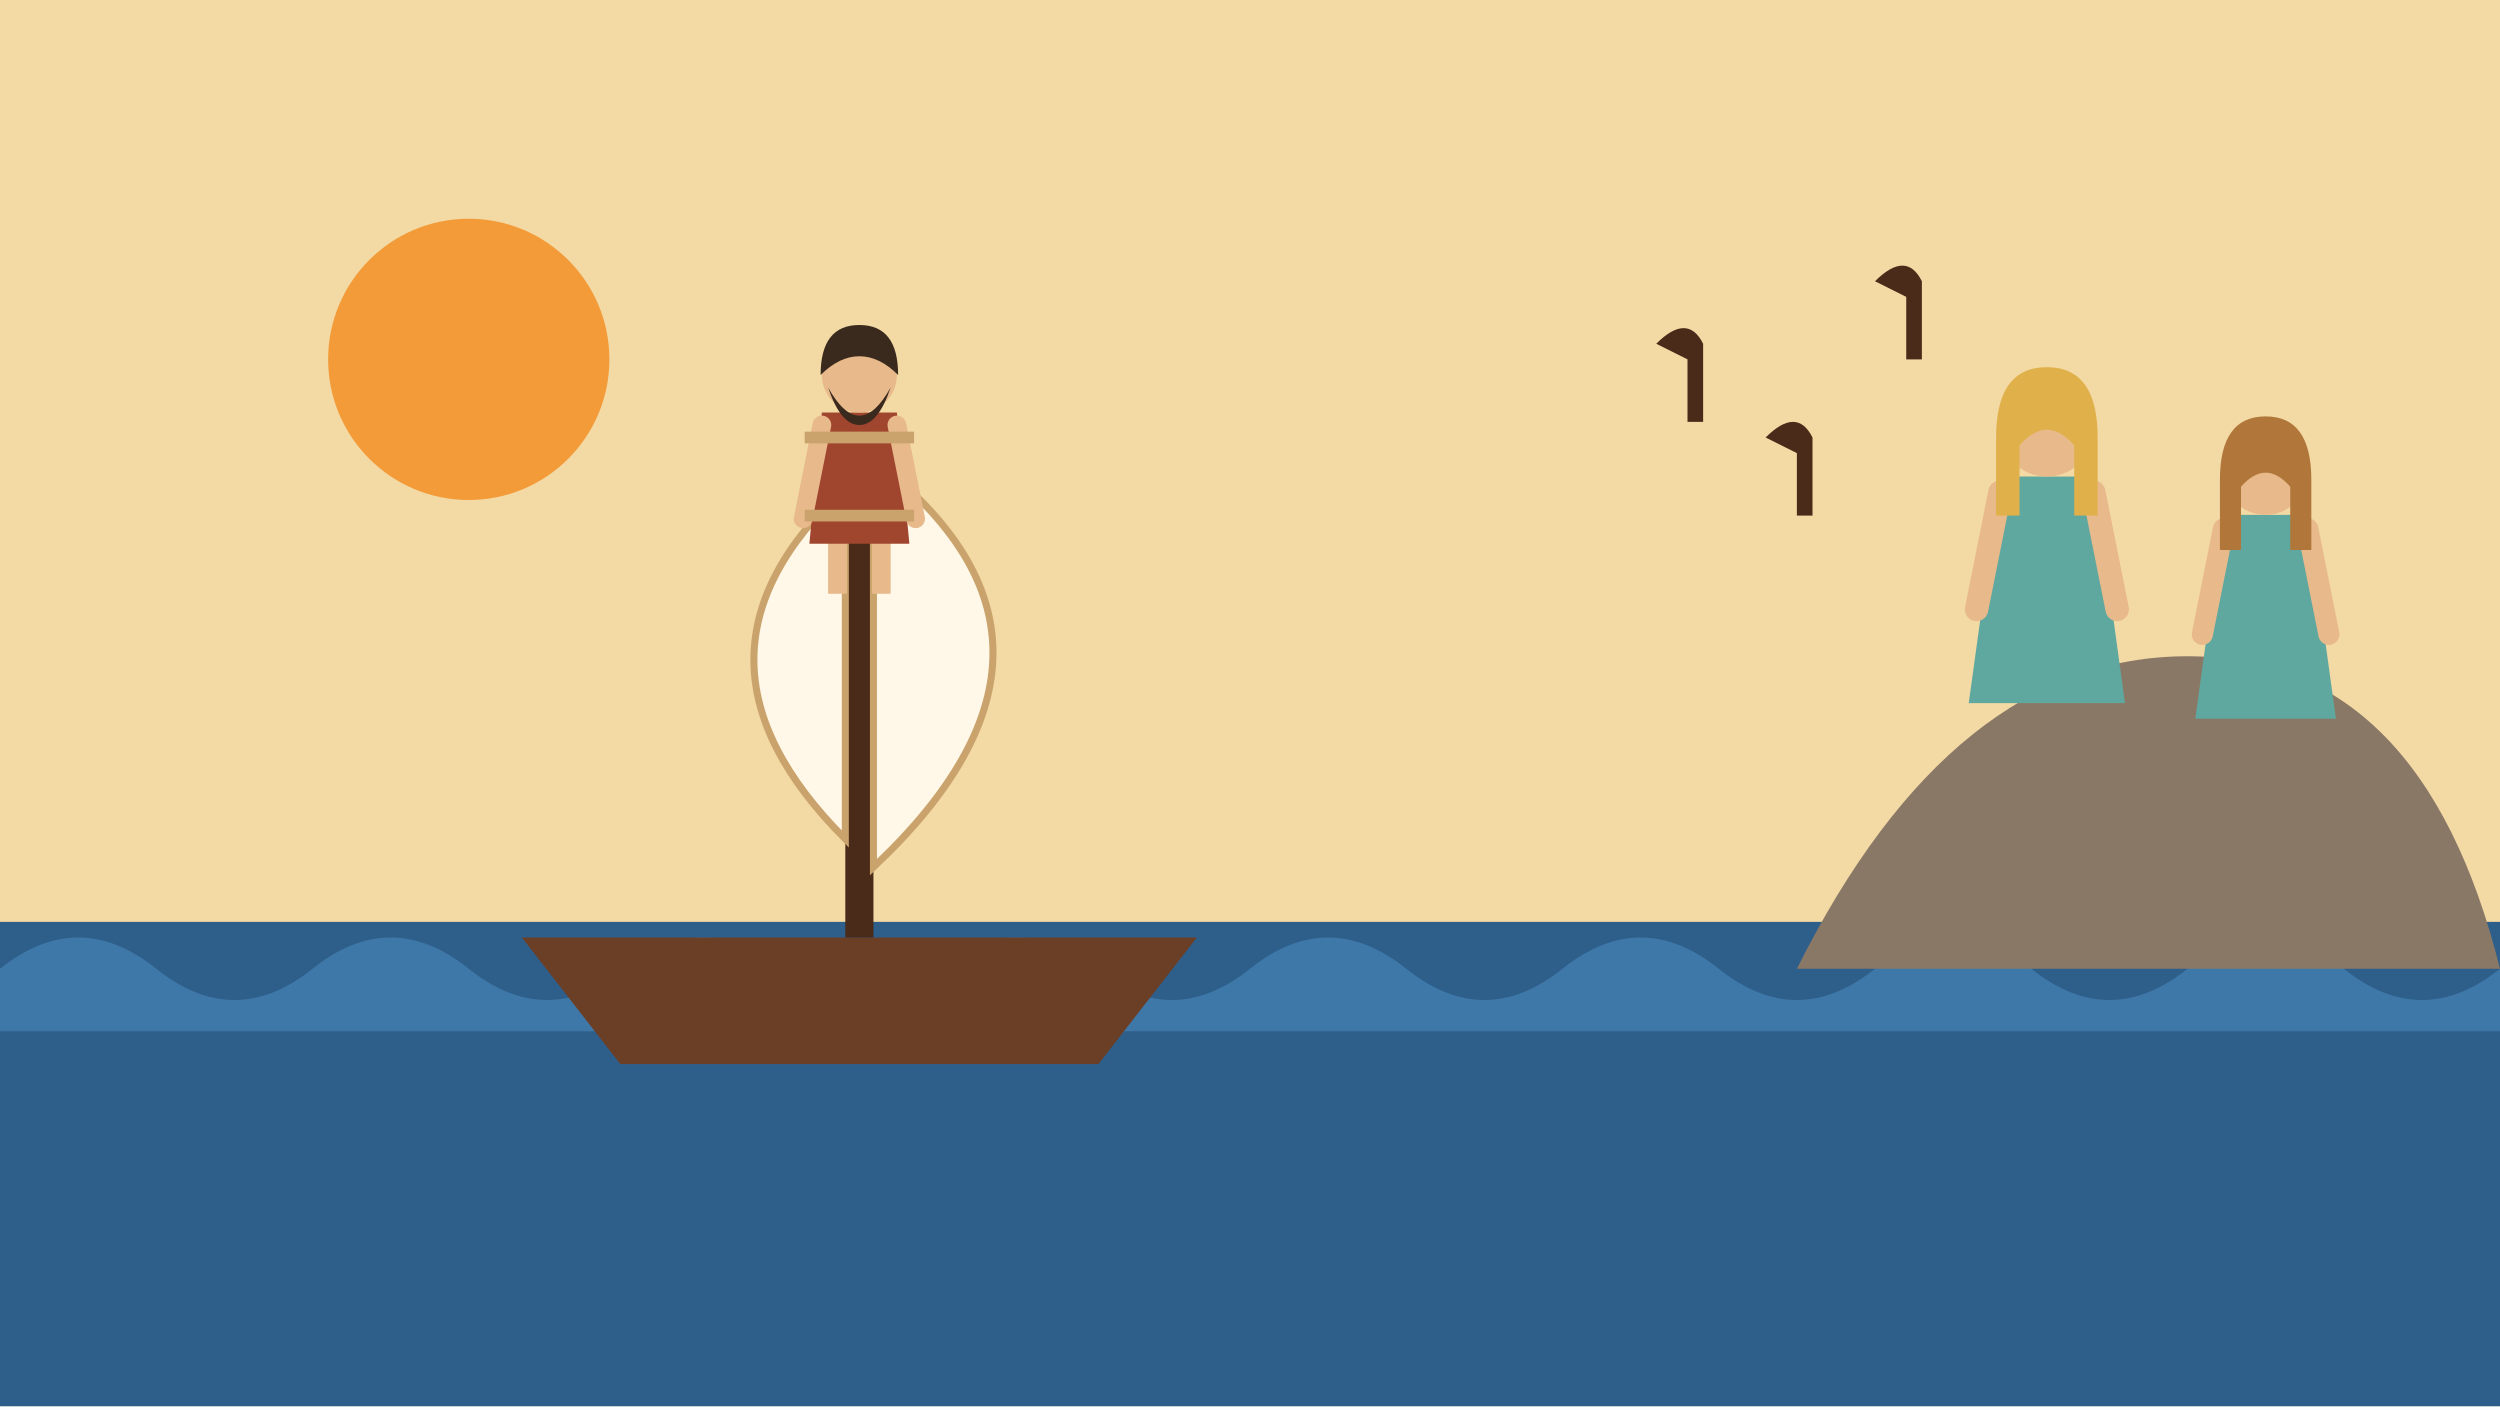
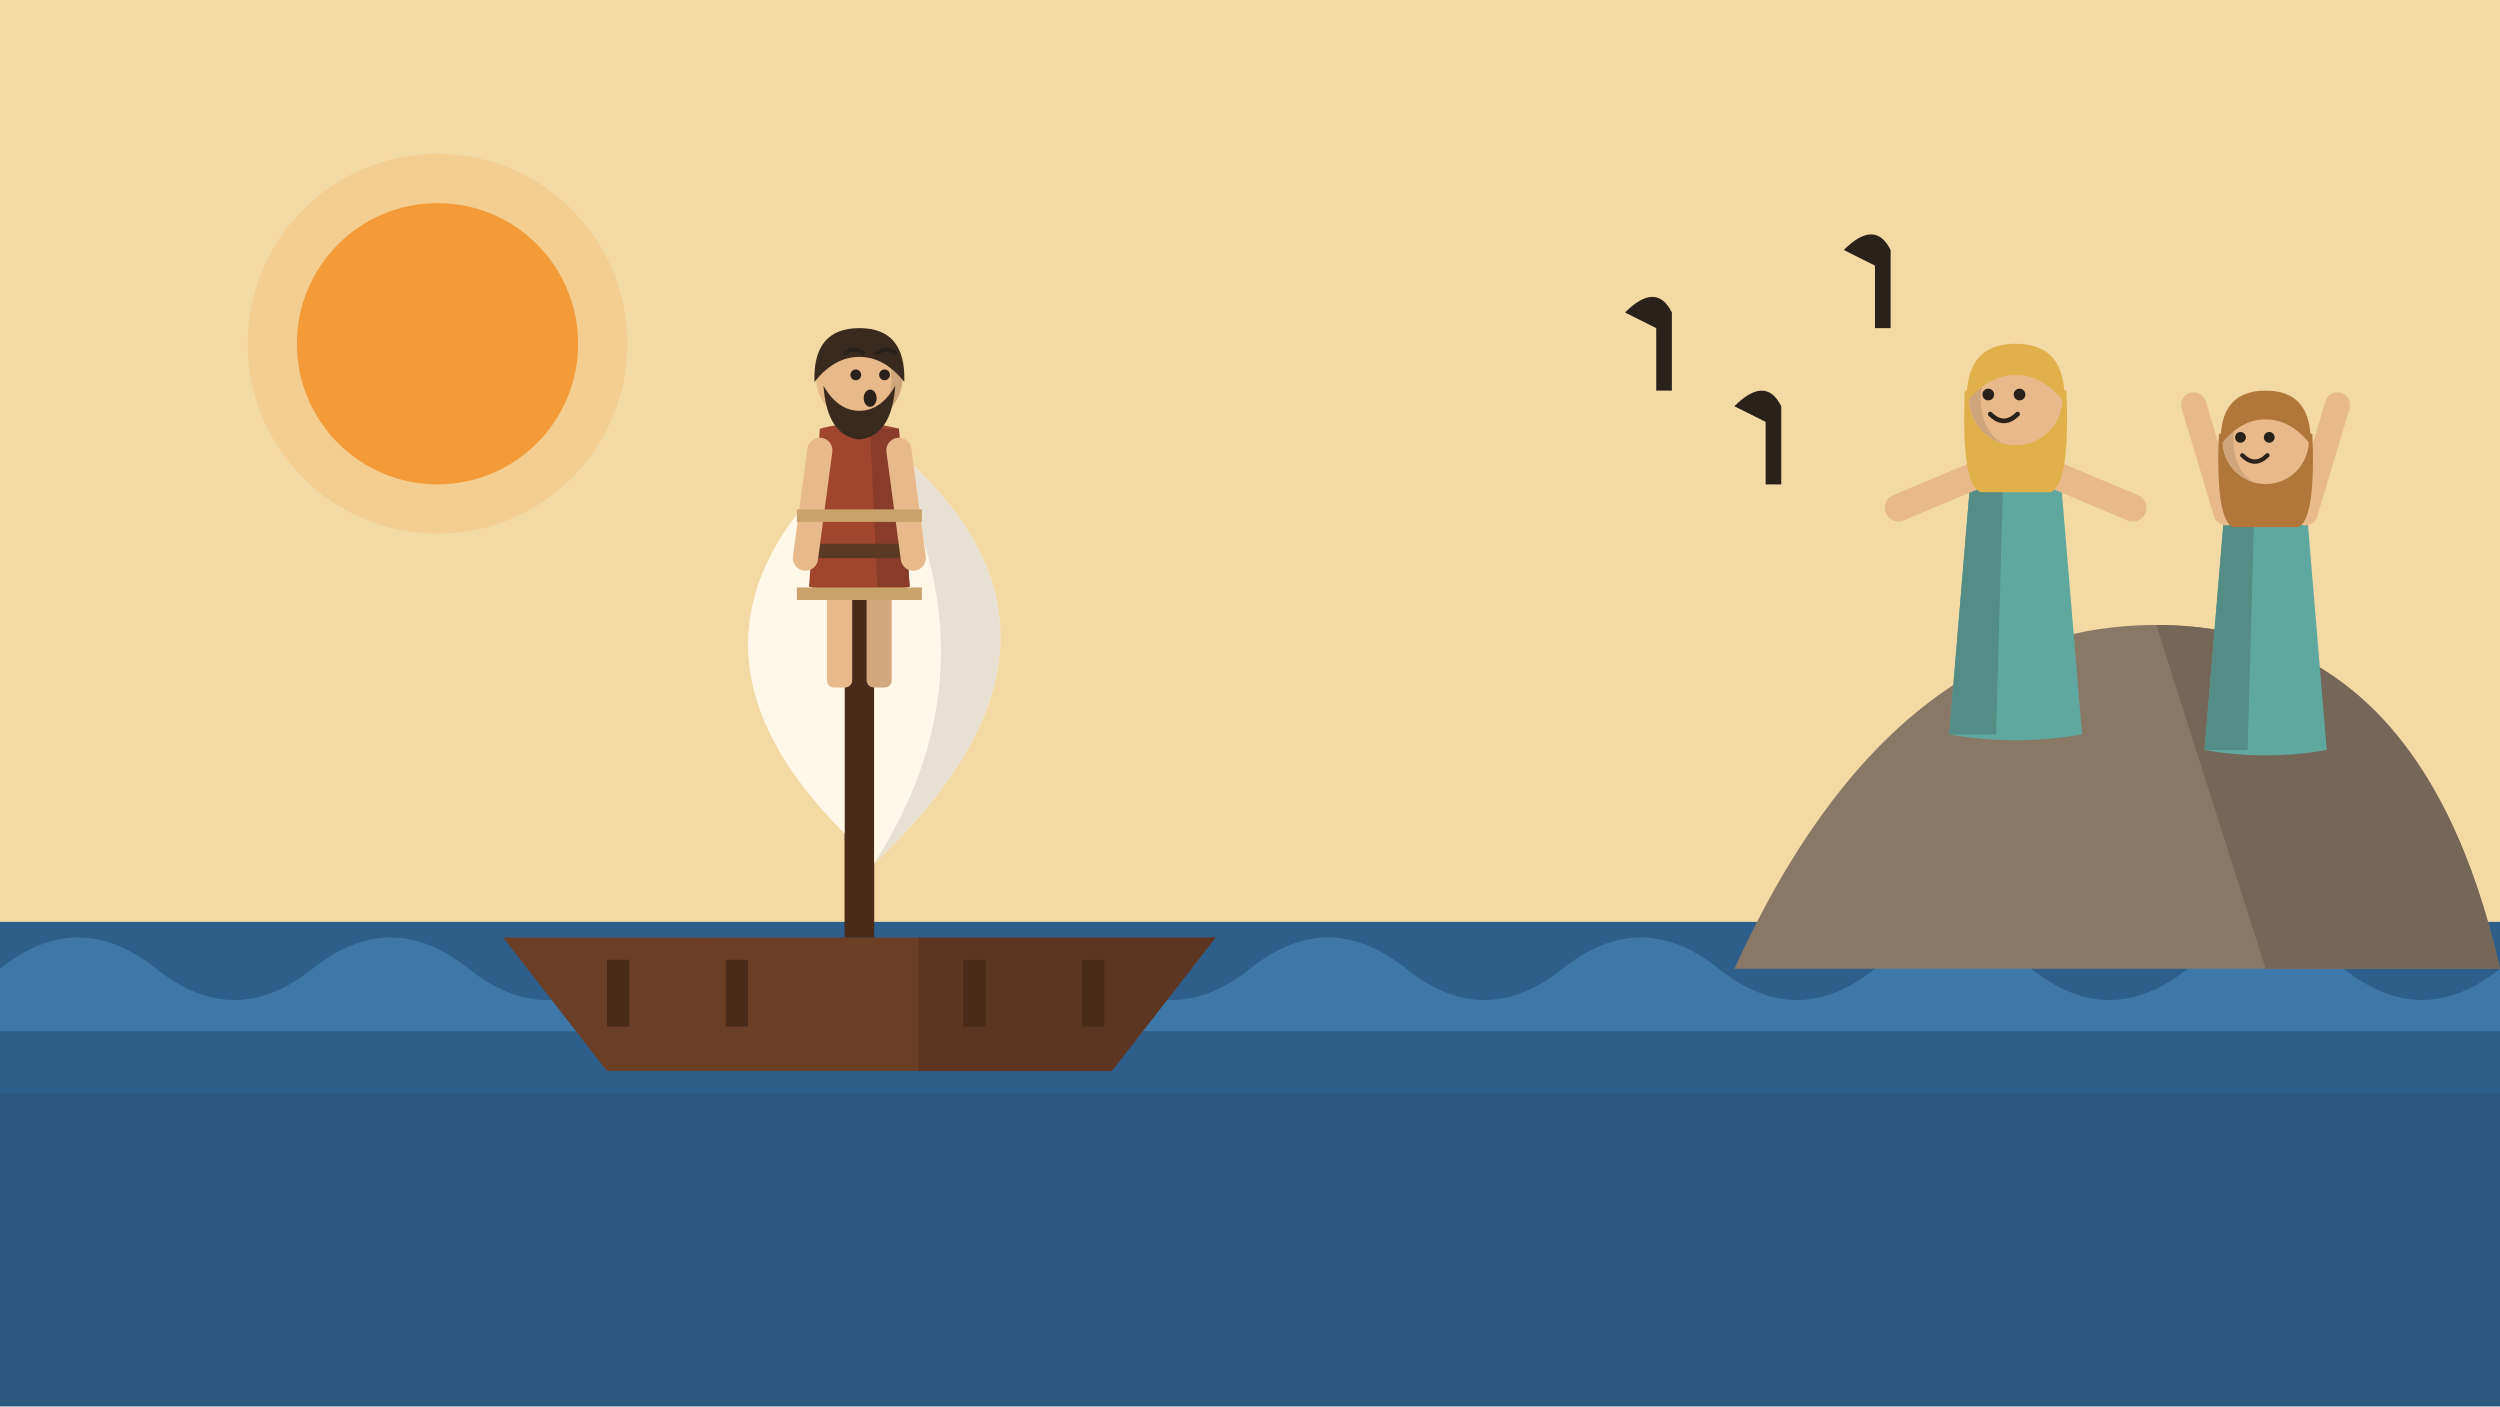
<svg xmlns="http://www.w3.org/2000/svg" viewBox="0 0 320 180">
  <rect width="320" height="180" fill="#F3D9A4" />
-   <circle cx="60" cy="46" r="18" fill="#F29B38" />
+   <circle cx="56" cy="44" r="18" fill="#F29B38" />
+   <circle cx="56" cy="44" r="24.3" fill="#F29B38" opacity=".18" />
  <rect y="118" width="320" height="62" fill="#2E5E8A" />
  <path d="M0 124 q10 -8 20 0 t20 0 t20 0 t20 0 t20 0 t20 0 t20 0 t20 0 t20 0 t20 0 t20 0 t20 0 t20 0 t20 0 t20 0 t20 0 t20 0 t20 0 v8 H0z" fill="#3E78A8" />
-   <path d="M230 124 q20 -40 50 -40 q30 0 40 40z" fill="#8A7866" />
-   <g transform="translate(262 90) scale(-1 1)">
-     <path d="M-6 -29 L6 -29 L10 0 L-10 0 Z" fill="#5FA8A0" />
-     <line x1="-6" y1="-27" x2="-9" y2="-12" stroke="#E8B98A" stroke-width="3" stroke-linecap="round" />
-     <line x1="6" y1="-27" x2="9" y2="-12" stroke="#E8B98A" stroke-width="3" stroke-linecap="round" />
-     <circle cx="0" cy="-35" r="6" fill="#E8B98A" />
-     <path d="M-6.5 -34 q0 -9 6.5 -9 q6.5 0 6.5 9 v10 h-3 v-9 q-3.5 -4 -7 0 v9 h-3z" fill="#E0B04A" />
+   <rect y="140" width="320" height="40" fill="#2C577E" />
+   <path d="M222 124 q20 -44 54 -44 q34 0 44 44z" fill="#8A7866" />
+   <path d="M276 80 q34 0 44 44 h-30z" fill="#766657" />
+   <g transform="translate(258 94) scale(-0.5 0.5)">
+     <path d="M-11 -72 Q0 -75 11 -72 L17 0 Q0 3 -17 0 Z" fill="#5FA8A0" />
+     <path d="M3 -72 L11 -72 L17 0 L5 0 Z" fill="#538D86" />
+     <line x1="-11" y1="-66" x2="-30" y2="-58" stroke="#E8B98A" stroke-width="7" stroke-linecap="round" />
+     <line x1="11" y1="-66" x2="30" y2="-58" stroke="#E8B98A" stroke-width="7" stroke-linecap="round" />
+     <path d="M-13 -88 Q-14 -64 -9 -62 L9 -62 Q14 -64 13 -88 Z" fill="#E0B04A" />
+     <circle cx="0" cy="-86" r="12" fill="#E8B98A" />
+     <path d="M3 -97.6 A12 12 0 0 1 3 -74.4 A8 12 0 0 0 3 -97.6 Z" fill="#CFA57B" />
+     <path d="M-12.5 -85 Q-13 -100 0 -100 Q13 -100 12.5 -85 Q7 -92 0 -92 Q-7 -92 -12.5 -85 Z" fill="#E0B04A" />
+     <circle cx="-1" cy="-87" r="1.5" fill="#2A211B" />
+     <circle cx="7" cy="-87" r="1.5" fill="#2A211B" />
+     <path d="M-0.5 -82 Q3 -78.5 6.5 -82" stroke="#2A211B" stroke-width="1.2" fill="none" stroke-linecap="round" />
  </g>
-   <g transform="translate(290 92) scale(-0.9 0.9)">
-     <path d="M-6 -29 L6 -29 L10 0 L-10 0 Z" fill="#5FA8A0" />
-     <line x1="-6" y1="-27" x2="-9" y2="-12" stroke="#E8B98A" stroke-width="3" stroke-linecap="round" />
-     <line x1="6" y1="-27" x2="9" y2="-12" stroke="#E8B98A" stroke-width="3" stroke-linecap="round" />
-     <circle cx="0" cy="-35" r="6" fill="#E8B98A" />
-     <path d="M-6.5 -34 q0 -9 6.5 -9 q6.5 0 6.5 9 v10 h-3 v-9 q-3.5 -4 -7 0 v9 h-3z" fill="#B0763A" />
+   <g transform="translate(290 96) scale(-0.46 0.46)">
+     <path d="M-11 -72 Q0 -75 11 -72 L17 0 Q0 3 -17 0 Z" fill="#5FA8A0" />
+     <path d="M3 -72 L11 -72 L17 0 L5 0 Z" fill="#538D86" />
+     <line x1="-11" y1="-66" x2="-20" y2="-96" stroke="#E8B98A" stroke-width="7" stroke-linecap="round" />
+     <line x1="11" y1="-66" x2="20" y2="-96" stroke="#E8B98A" stroke-width="7" stroke-linecap="round" />
+     <path d="M-13 -88 Q-14 -64 -9 -62 L9 -62 Q14 -64 13 -88 Z" fill="#B0763A" />
+     <circle cx="0" cy="-86" r="12" fill="#E8B98A" />
+     <path d="M3 -97.6 A12 12 0 0 1 3 -74.4 A8 12 0 0 0 3 -97.6 Z" fill="#CFA57B" />
+     <path d="M-12.5 -85 Q-13 -100 0 -100 Q13 -100 12.5 -85 Q7 -92 0 -92 Q-7 -92 -12.5 -85 Z" fill="#B0763A" />
+     <circle cx="-1" cy="-87" r="1.5" fill="#2A211B" />
+     <circle cx="7" cy="-87" r="1.5" fill="#2A211B" />
+     <path d="M-0.5 -82 Q3 -78.5 6.5 -82" stroke="#2A211B" stroke-width="1.2" fill="none" stroke-linecap="round" />
  </g>
-   <g fill="#4A2A18">
-     <path d="M226 56 q4 -4 6 0 v10 h-2 v-8z" />
-     <path d="M212 44 q4 -4 6 0 v10 h-2 v-8z" />
-     <path d="M240 36 q4 -4 6 0 v10 h-2 v-8z" />
+   <g fill="#2A211B">
+     <path d="M222 52 q4 -4 6 0 v10 h-2 v-8z" />
+     <path d="M208 40 q4 -4 6 0 v10 h-2 v-8z" />
+     <path d="M236 32 q4 -4 6 0 v10 h-2 v-8z" />
  </g>
-   <g transform="translate(110 120) scale(0.9)">
+   <g transform="translate(110 120) scale(0.95)">
    <path d="M-48 0 h96 l-14 18 h-68 z" fill="#6B3E26" />
+     <path d="M8 0 h40 l-14 18 h-26z" fill="#5C3622" />
    <rect x="-2" y="-72" width="4" height="72" fill="#4A2A18" />
-     <path d="M2 -68 q34 26 0 58 z" fill="#FFF7E8" stroke="#C9A36B" />
-     <path d="M-2 -64 q-26 24 0 50 z" fill="#FFF7E8" stroke="#C9A36B" />
-     <g fill="#6B3E26">
-       <rect x="-34" y="2" width="3" height="10" />
-       <rect x="-18" y="2" width="3" height="10" />
-       <rect x="14" y="2" width="3" height="10" />
-       <rect x="30" y="2" width="3" height="10" />
+     <path d="M2 -68 q34 26 0 58 z" fill="#FFF7E8" />
+     <path d="M2 -68 q34 26 0 58 q18 -28 0 -58z" fill="#E8E0D2" />
+     <path d="M-2 -64 q-26 24 0 50 z" fill="#FFF7E8" />
+     <g fill="#4A2A18">
+       <rect x="-34" y="3" width="3" height="9" />
+       <rect x="-18" y="3" width="3" height="9" />
+       <rect x="14" y="3" width="3" height="9" />
+       <rect x="30" y="3" width="3" height="9" />
    </g>
  </g>
-   <g transform="translate(110 76) scale(0.8 0.8)">
-     <rect x="-5" y="-9" width="3" height="9" fill="#E8B98A" />
-     <rect x="2" y="-9" width="3" height="9" fill="#E8B98A" />
-     <path d="M-6 -29 L6 -29 L8 -8 L-8 -8 Z" fill="#A0452E" />
-     <line x1="-6" y1="-27" x2="-9" y2="-12" stroke="#E8B98A" stroke-width="3" stroke-linecap="round" />
-     <line x1="6" y1="-27" x2="9" y2="-12" stroke="#E8B98A" stroke-width="3" stroke-linecap="round" />
-     <circle cx="0" cy="-35" r="6" fill="#E8B98A" />
-     <path d="M-6.2 -35 q0 -8 6.2 -8 q6.2 0 6.2 8 q-3 -3 -6.2 -3 q-3.2 0 -6.2 3z" fill="#3A2A1E" />
-     <path d="M-5 -33 q5 9 10 0 q-2 6 -5 6 q-3 0 -5 -6z" fill="#3A2A1E" />
+   <g transform="translate(110 88) scale(0.46 0.46)">
+     <rect x="-9" y="-30" width="7" height="30" rx="2" fill="#E8B98A" />
+     <rect x="2" y="-30" width="7" height="30" rx="2" fill="#D3A87E" />
+     <path d="M-11 -72 Q0 -75 11 -72 L14 -28 Q0 -25 -14 -28 Z" fill="#A0452E" />
+     <path d="M3 -72 L11 -72 L14 -28 L5 -28 Z" fill="#883C29" />
+     <rect x="-13" y="-40" width="26" height="4" fill="#5A3A22" />
+     <line x1="-11" y1="-66" x2="-15" y2="-36" stroke="#E8B98A" stroke-width="7" stroke-linecap="round" />
+     <line x1="11" y1="-66" x2="15" y2="-36" stroke="#E8B98A" stroke-width="7" stroke-linecap="round" />
+     <circle cx="0" cy="-86" r="12" fill="#E8B98A" />
+     <path d="M3 -97.6 A12 12 0 0 1 3 -74.4 A8 12 0 0 0 3 -97.6 Z" fill="#CFA57B" />
+     <path d="M-12.5 -85 Q-13 -100 0 -100 Q13 -100 12.5 -85 Q7 -92 0 -92 Q-7 -92 -12.5 -85 Z" fill="#3A2A1E" />
+     <path d="M-10 -84 Q-9 -70 0 -69 Q9 -70 10 -84 Q6 -77 0 -77 Q-6 -77 -10 -84 Z" fill="#3A2A1E" />
+     <circle cx="-1" cy="-87" r="1.5" fill="#2A211B" />
+     <circle cx="7" cy="-87" r="1.5" fill="#2A211B" />
+     <path d="M-4 -93 Q-1.5 -95 1 -93 M5 -93 Q7.5 -95 10 -93" stroke="#2A211B" stroke-width="1.2" fill="none" stroke-linecap="round" />
+     <ellipse cx="3" cy="-80.5" rx="1.8" ry="2.4" fill="#2A211B" />
  </g>
-   <g stroke="#C9A36B" stroke-width="1.5">
-     <line x1="103" y1="56" x2="117" y2="56" />
-     <line x1="103" y1="66" x2="117" y2="66" />
+   <g stroke="#C9A36B" stroke-width="1.6">
+     <line x1="102" y1="66" x2="118" y2="66" />
+     <line x1="102" y1="76" x2="118" y2="76" />
  </g>
</svg>
